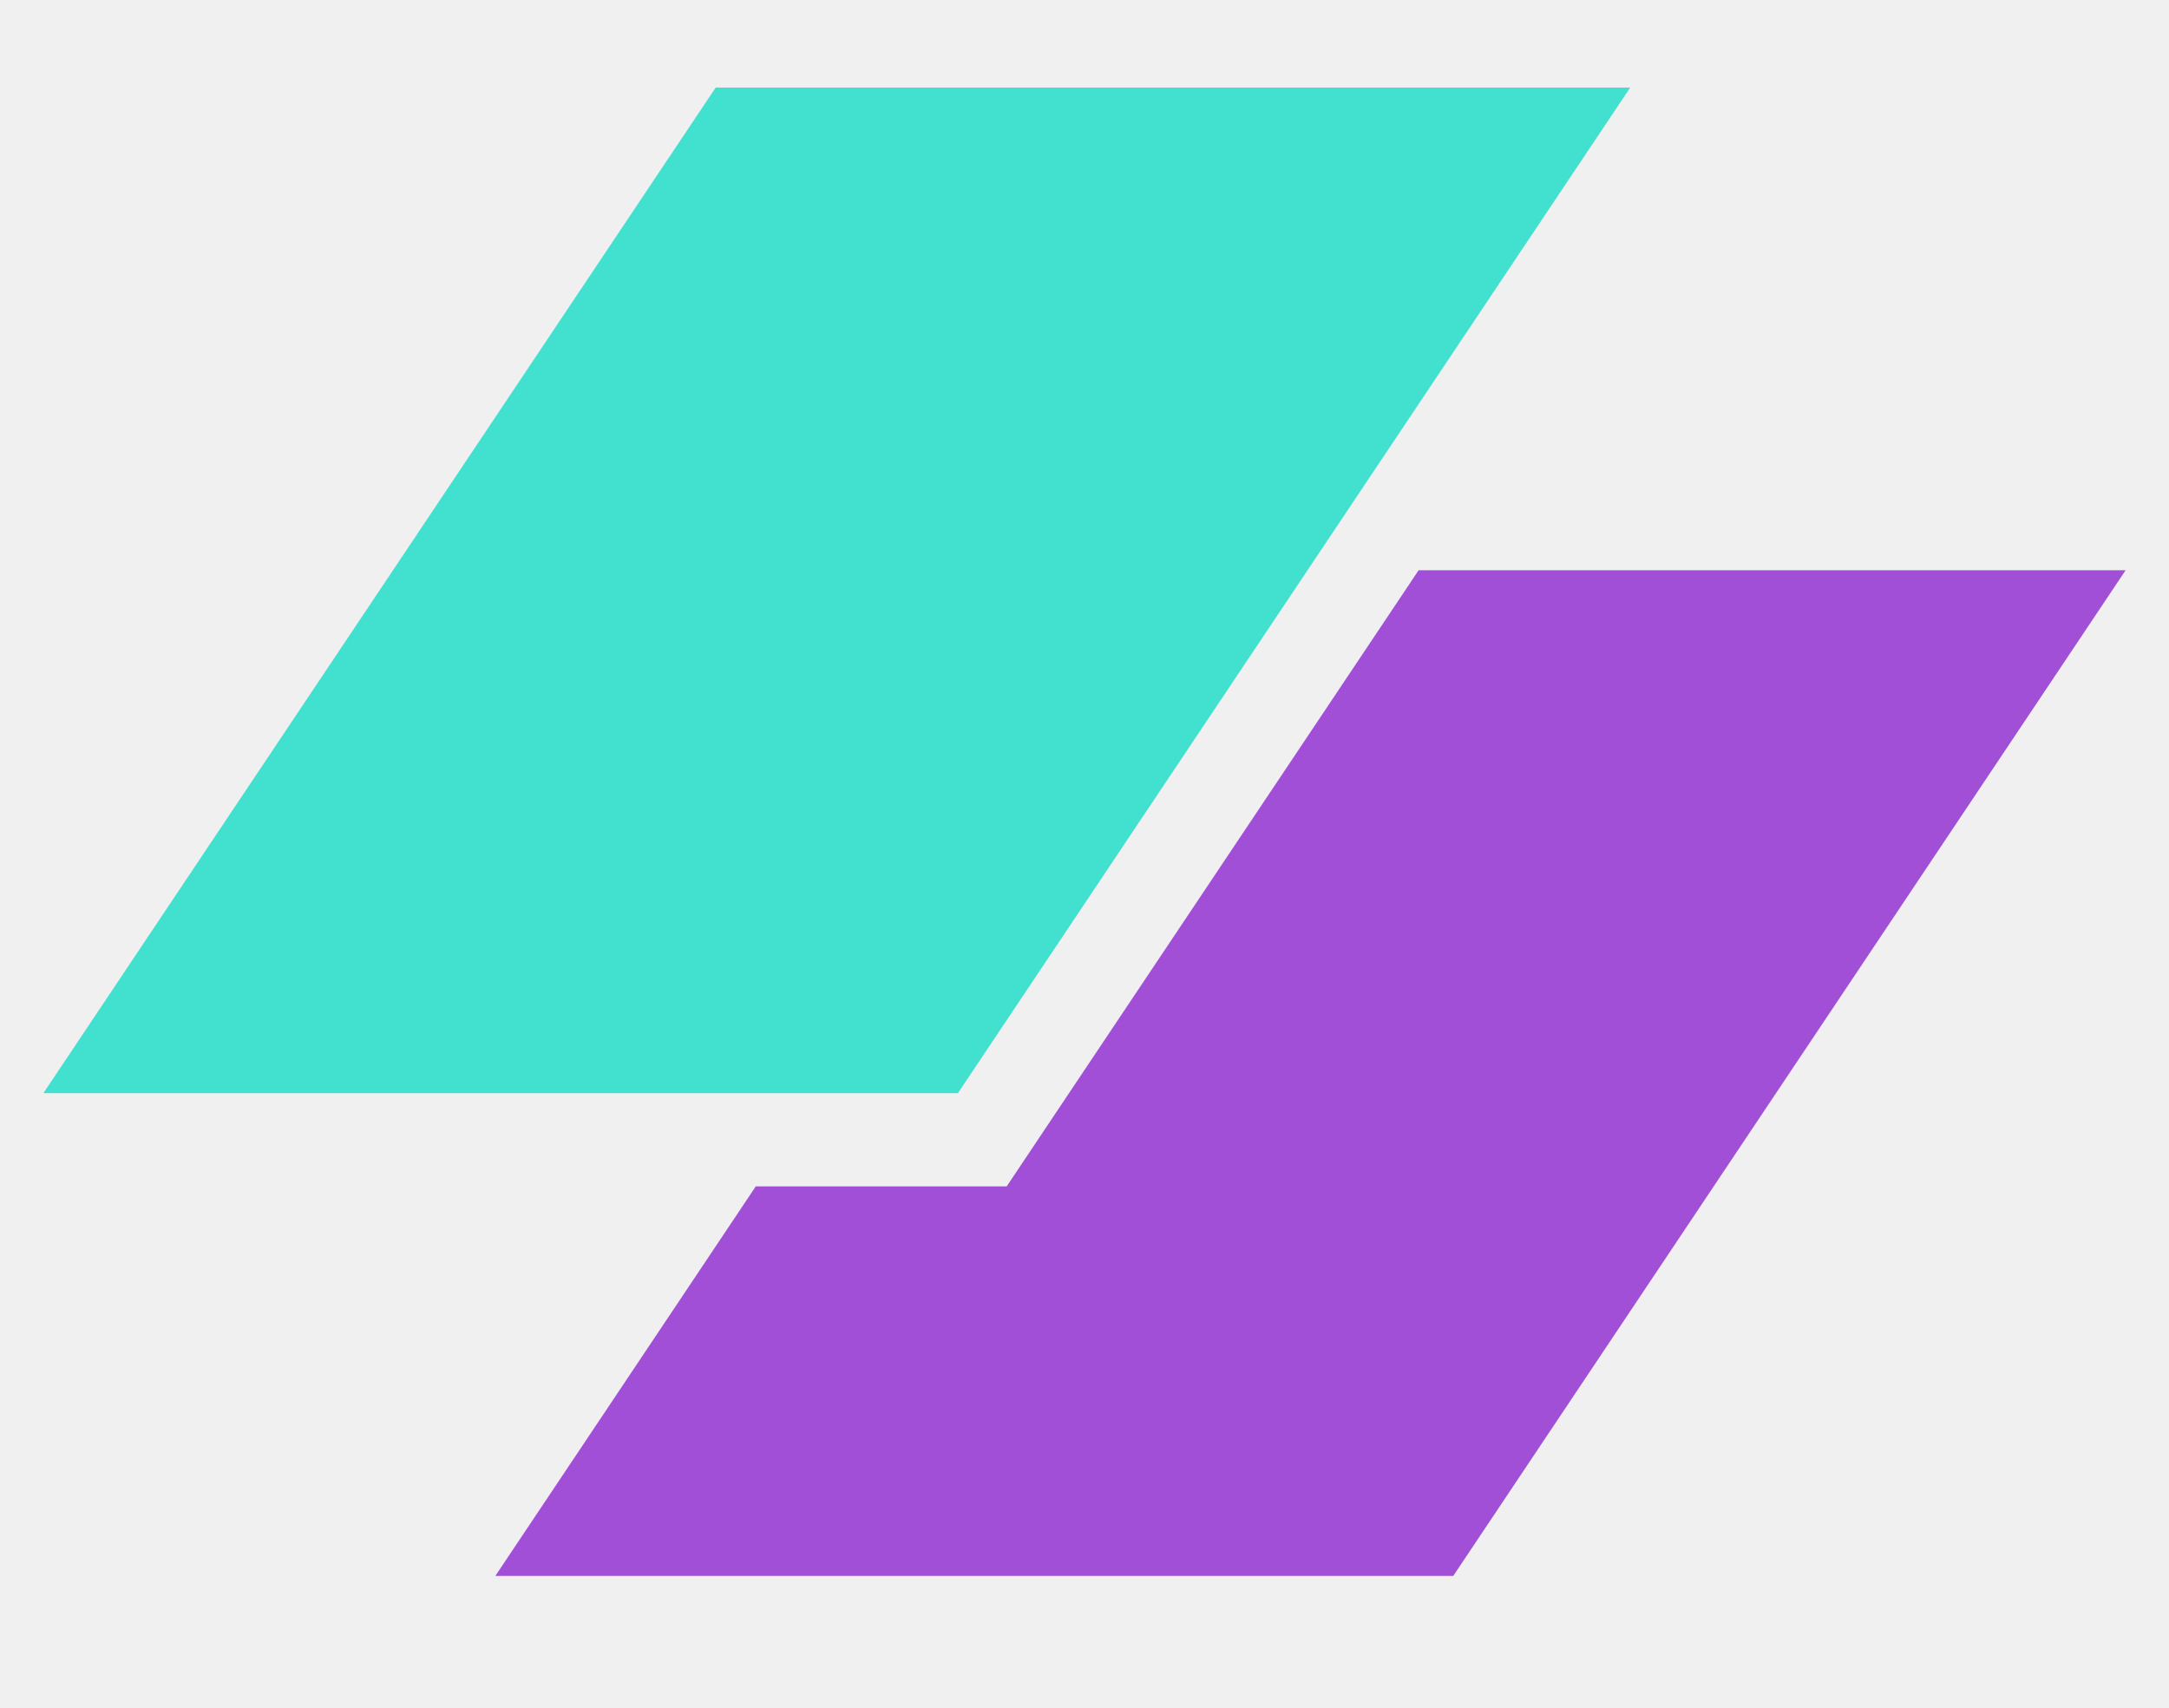
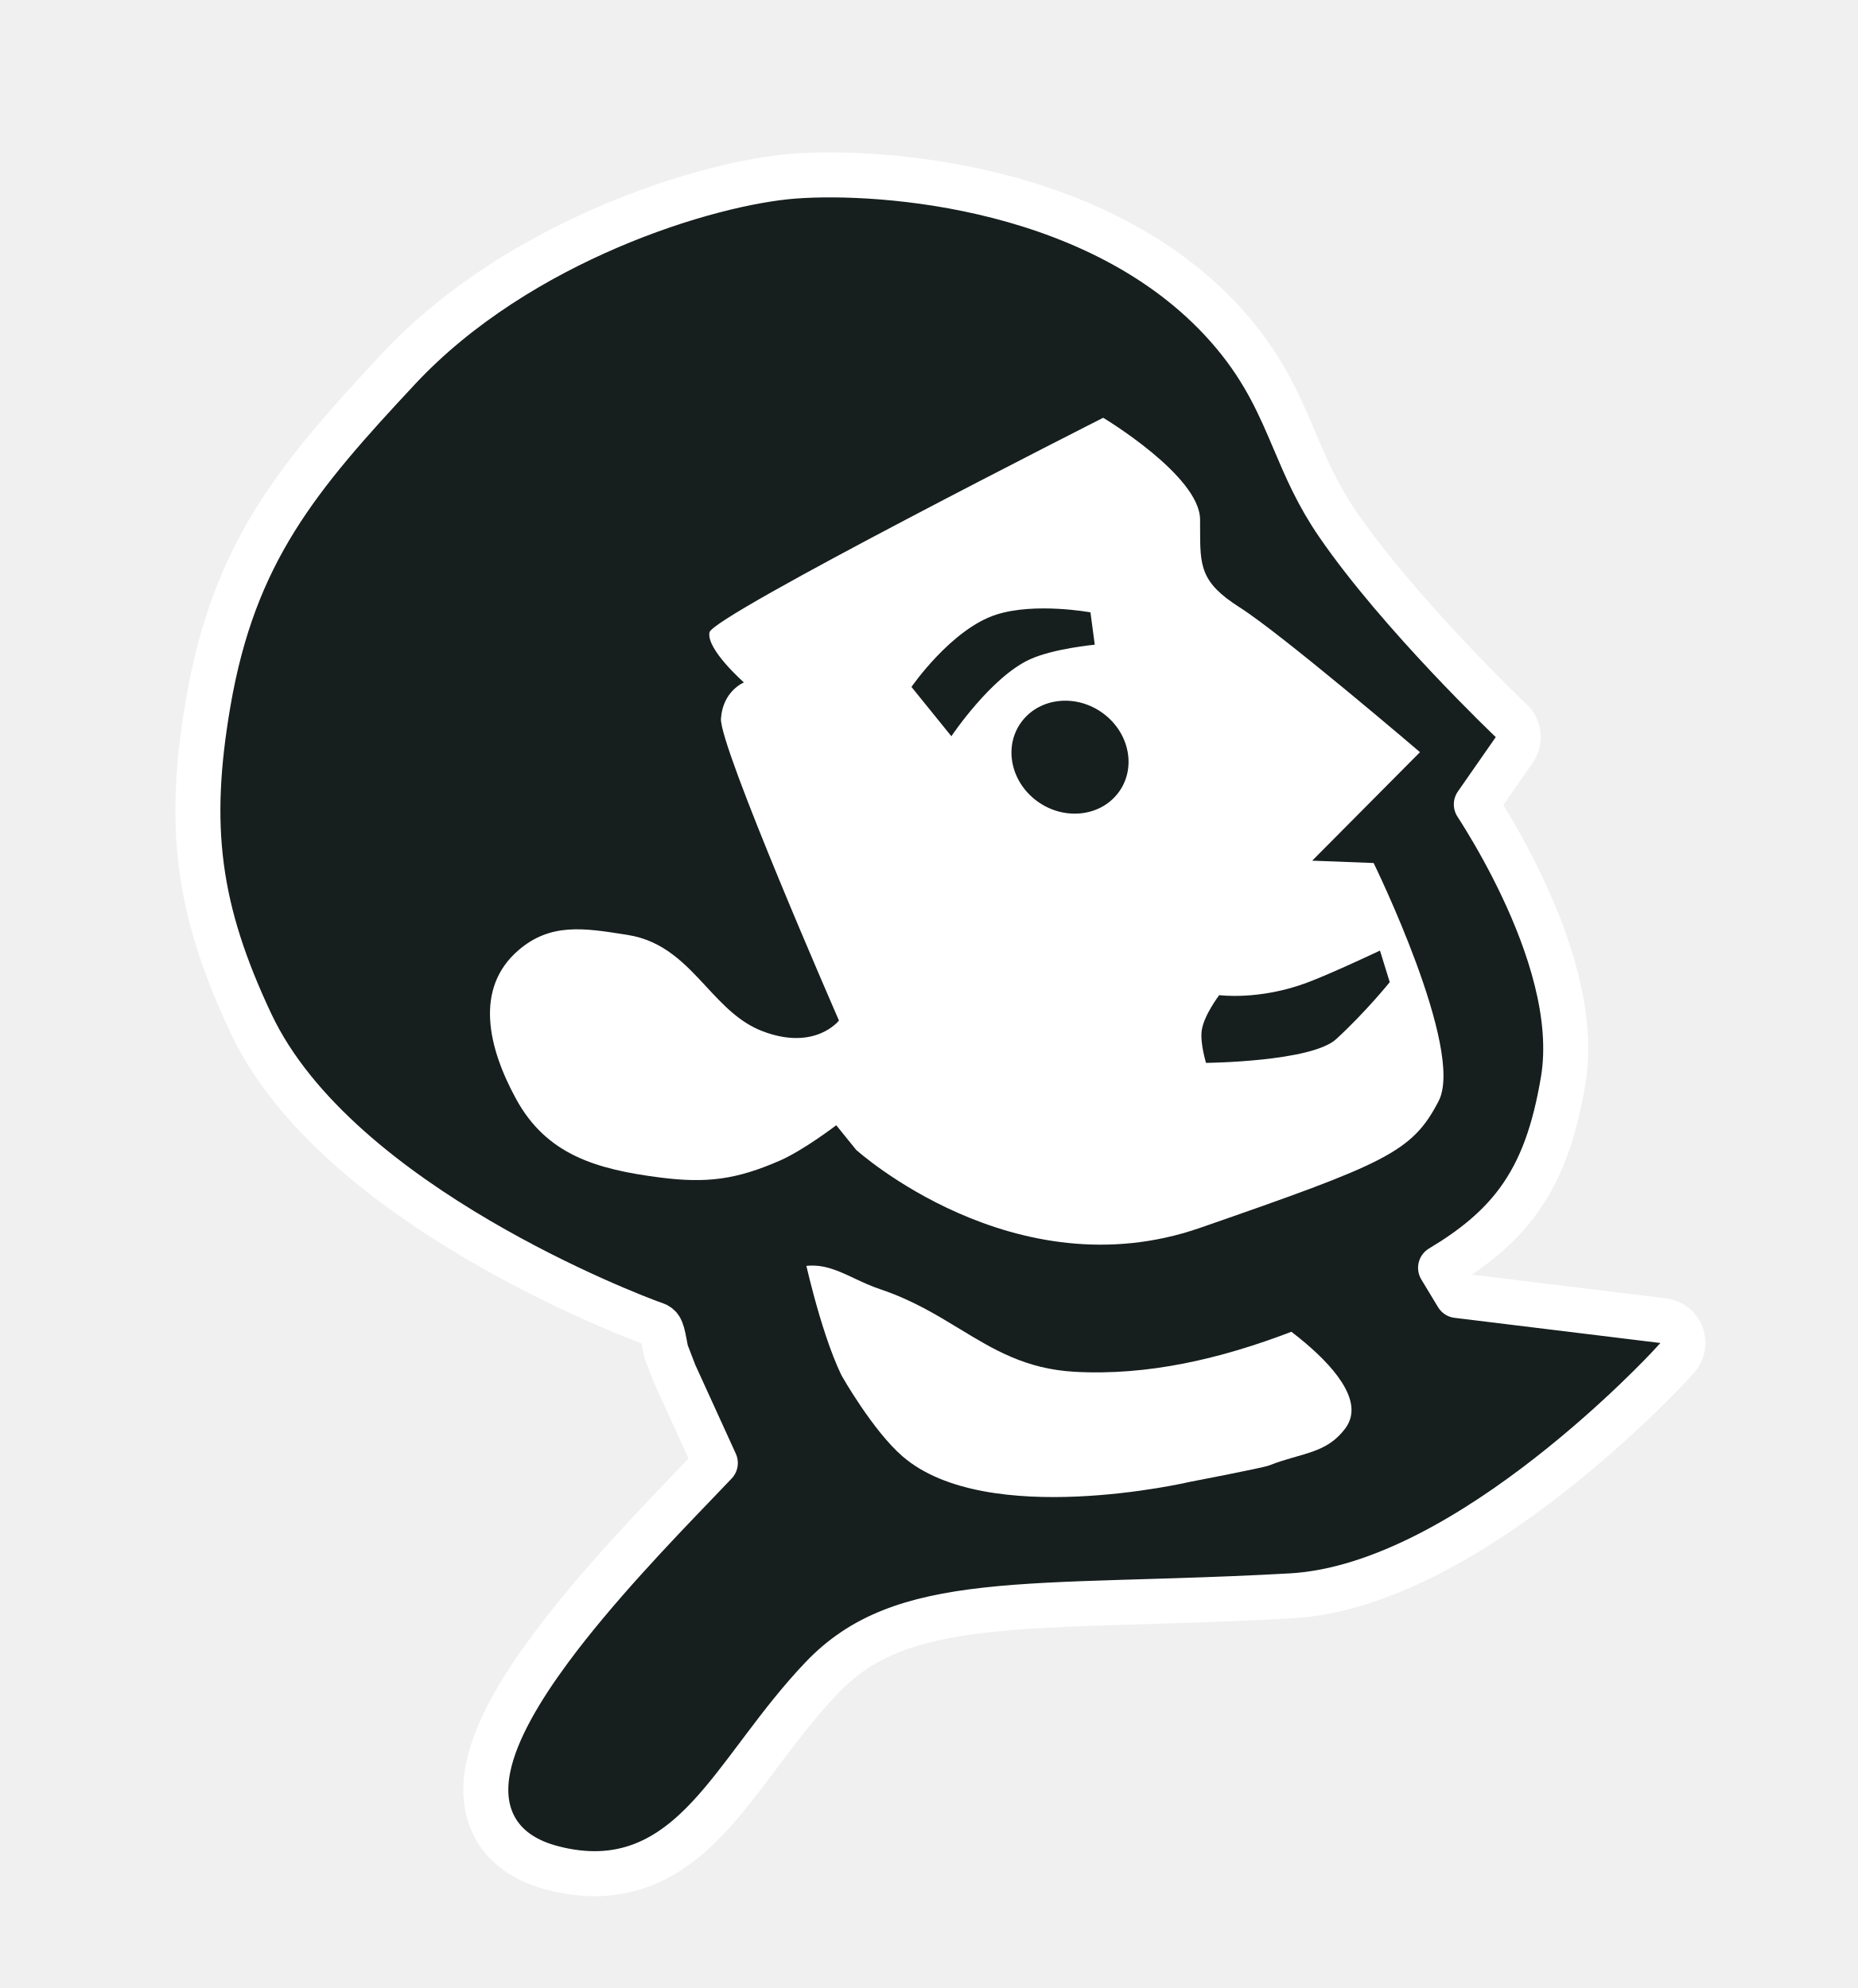
- <svg xmlns="http://www.w3.org/2000/svg" width="47" height="37" viewBox="0 0 47 37" fill="none">
-   <path d="M15.509 1.897H35.326L20.757 23.692H0.94L15.509 1.897Z" fill="#42E0CE" />
-   <path d="M16.377 25.712L10.734 34.154H31.491L46.06 12.359H30.74L21.814 25.712H16.377Z" fill="#A14FD6" />
+ <svg xmlns="http://www.w3.org/2000/svg" width="313" height="335" viewBox="0 0 313 335" fill="none">
+   <path d="M102.614 38.206C114.798 32.988 126.42 30.224 133.879 29.672C141.192 29.131 154.305 29.503 168.202 33.072C182.085 36.638 197.127 43.495 207.797 56.223C213.175 62.639 215.681 68.581 218.086 74.247C220.066 78.912 221.973 83.382 225.355 88.311C230.58 95.924 237.865 104.197 243.92 110.631C246.934 113.832 249.615 116.549 251.54 118.464C252.503 119.42 253.276 120.176 253.806 120.69C254.071 120.947 254.276 121.144 254.413 121.276C254.482 121.341 254.534 121.391 254.568 121.423C254.585 121.44 254.597 121.452 254.605 121.46C254.609 121.463 254.612 121.467 254.614 121.468L254.615 121.47C255.968 122.756 256.174 124.845 255.1 126.388L248.722 135.545C249.158 136.223 249.678 137.04 250.252 137.983C252.007 140.862 254.316 144.914 256.525 149.601C260.846 158.767 265.185 171.173 263.354 182.063C261.93 190.527 259.708 197.009 255.752 202.405C252.47 206.881 248.169 210.367 242.697 213.64L245.514 218.307L280.229 222.551C281.637 222.723 282.824 223.67 283.306 225.004C283.788 226.338 283.484 227.835 282.518 228.883L281.309 230.193C281.307 230.195 281.305 230.198 281.303 230.2L281.277 230.228L281.271 230.235L281.198 230.313L281.193 230.318C281.164 230.349 281.128 230.388 281.086 230.432C281.03 230.491 280.965 230.56 280.89 230.639C280.628 230.917 280.245 231.317 279.752 231.823C278.765 232.835 277.333 234.274 275.531 235.999C271.932 239.445 266.831 244.063 260.829 248.741C249.076 257.902 232.92 268.056 217.507 268.916C210.558 269.304 204.131 269.541 198.196 269.729L192.423 269.905L192.307 269.909L192.307 269.908L188.315 270.03C179.765 270.295 172.492 270.586 166.133 271.294C153.498 272.699 145.16 275.675 138.465 282.704C134.771 286.582 131.621 290.675 128.581 294.714L127.717 295.864C125.036 299.434 122.336 303.035 119.495 306.088C116.333 309.486 112.715 312.521 108.253 314.248C103.686 316.014 98.657 316.247 92.984 314.748C89.008 313.698 85.712 311.735 83.724 308.542C81.748 305.369 81.548 301.757 82.139 298.412L82.255 297.806C83.55 291.517 87.816 284.483 92.617 277.974C100.212 267.678 110.437 257.042 117.217 249.983L117.219 249.98C118.446 248.702 119.552 247.549 120.515 246.533L113.675 231.534C113.643 231.463 113.613 231.391 113.585 231.319L112.323 228.029C112.248 227.831 112.188 227.627 112.147 227.418C111.962 226.498 111.916 226.154 111.765 225.443C111.645 224.877 111.532 224.481 111.409 224.176C111.237 223.754 111.058 223.501 110.629 223.268C107.732 222.258 94.758 217.242 80.649 208.971C66.127 200.458 49.629 188.06 42.278 172.444C37.828 162.991 35.088 154.706 33.951 146.09C32.815 137.477 33.307 128.738 35.078 118.413C39.427 93.053 50.187 80.306 67.198 62.101C77.339 51.248 90.408 43.432 102.614 38.206Z" fill="#171E1E" stroke="white" stroke-width="7.582" stroke-linejoin="round" />
+   <path d="M217.566 224.418C218.354 225.021 219.144 225.653 219.916 226.307C222.737 228.696 225.253 231.322 226.621 233.888C227.976 236.428 228.135 238.737 226.598 240.768C225.016 242.859 223.23 243.859 221.147 244.604C220.254 244.923 219.323 245.189 218.316 245.478L218.316 245.478C218.123 245.533 217.928 245.588 217.731 245.645C216.508 245.998 215.198 246.393 213.821 246.941C212.789 247.351 200.375 249.729 200.375 249.729C200.375 249.729 166.267 257.702 152.059 245.415C147.002 241.041 141.772 231.77 141.772 231.77C139.917 227.934 138.29 222.681 137.121 218.349C136.595 216.4 136.165 214.648 135.852 213.314C138.811 213.005 141.216 214.137 143.912 215.405L143.912 215.405C145.269 216.043 146.699 216.715 148.31 217.256C153.636 219.045 157.746 221.544 161.677 223.934L161.677 223.935C167.434 227.435 172.807 230.702 181.053 231.161C193.389 231.849 205.652 228.984 217.566 224.418Z" fill="white" />
+   <path fill-rule="evenodd" clip-rule="evenodd" d="M144.246 193.769C144.246 193.769 170.847 217.791 202.163 206.912C233.478 196.033 237.911 194.177 242.376 185.529C246.841 176.882 231.42 145.428 231.42 145.428L221.07 145.032L239.23 126.749C239.23 126.749 215.99 106.882 208.832 102.335C202.191 98.118 202.19 95.357 202.185 89.076C202.185 88.586 202.184 88.074 202.181 87.539C202.132 80.143 185.857 70.401 185.857 70.401C185.857 70.401 120.084 103.704 119.528 106.558C118.971 109.412 125.332 114.996 125.332 114.996C125.332 114.996 121.777 116.421 121.463 121.092C121.149 125.763 141.343 171.968 141.343 171.968C141.343 171.968 137.353 177.156 128.478 173.776C124.569 172.288 121.795 169.292 118.987 166.26C115.419 162.408 111.796 158.497 105.722 157.542C105.575 157.519 105.429 157.496 105.283 157.473C98.348 156.38 92.719 155.493 87.344 160.125C79.855 166.579 82.26 176.6 86.934 185.167C92.072 194.583 100.412 197.032 111.165 198.418C119.051 199.434 124.069 198.773 131.381 195.577C135.397 193.821 140.884 189.614 140.884 189.614L144.246 193.769ZM160.281 124.064L153.558 115.755C153.558 115.755 160.274 105.994 167.849 103.568C174.403 101.469 183.713 103.189 183.713 103.189L184.438 108.639C184.438 108.639 177.507 109.286 173.532 111.097C166.931 114.105 160.281 124.064 160.281 124.064ZM220.109 165.624C212.081 168.603 205.407 167.691 205.407 167.691C205.407 167.691 202.809 171.094 202.457 173.657C202.164 175.79 203.183 179.107 203.183 179.107C203.183 179.107 220.946 178.938 225.116 175.1C230.17 170.446 234.135 165.504 234.135 165.504L232.49 160.183C232.49 160.183 224.204 164.105 220.109 165.624ZM188.356 133.654C185.24 137.705 179.092 138.276 174.625 134.929C170.158 131.582 169.063 125.584 172.18 121.532C175.296 117.48 181.443 116.909 185.91 120.257C190.377 123.604 191.472 129.602 188.356 133.654Z" fill="white" />
</svg>
